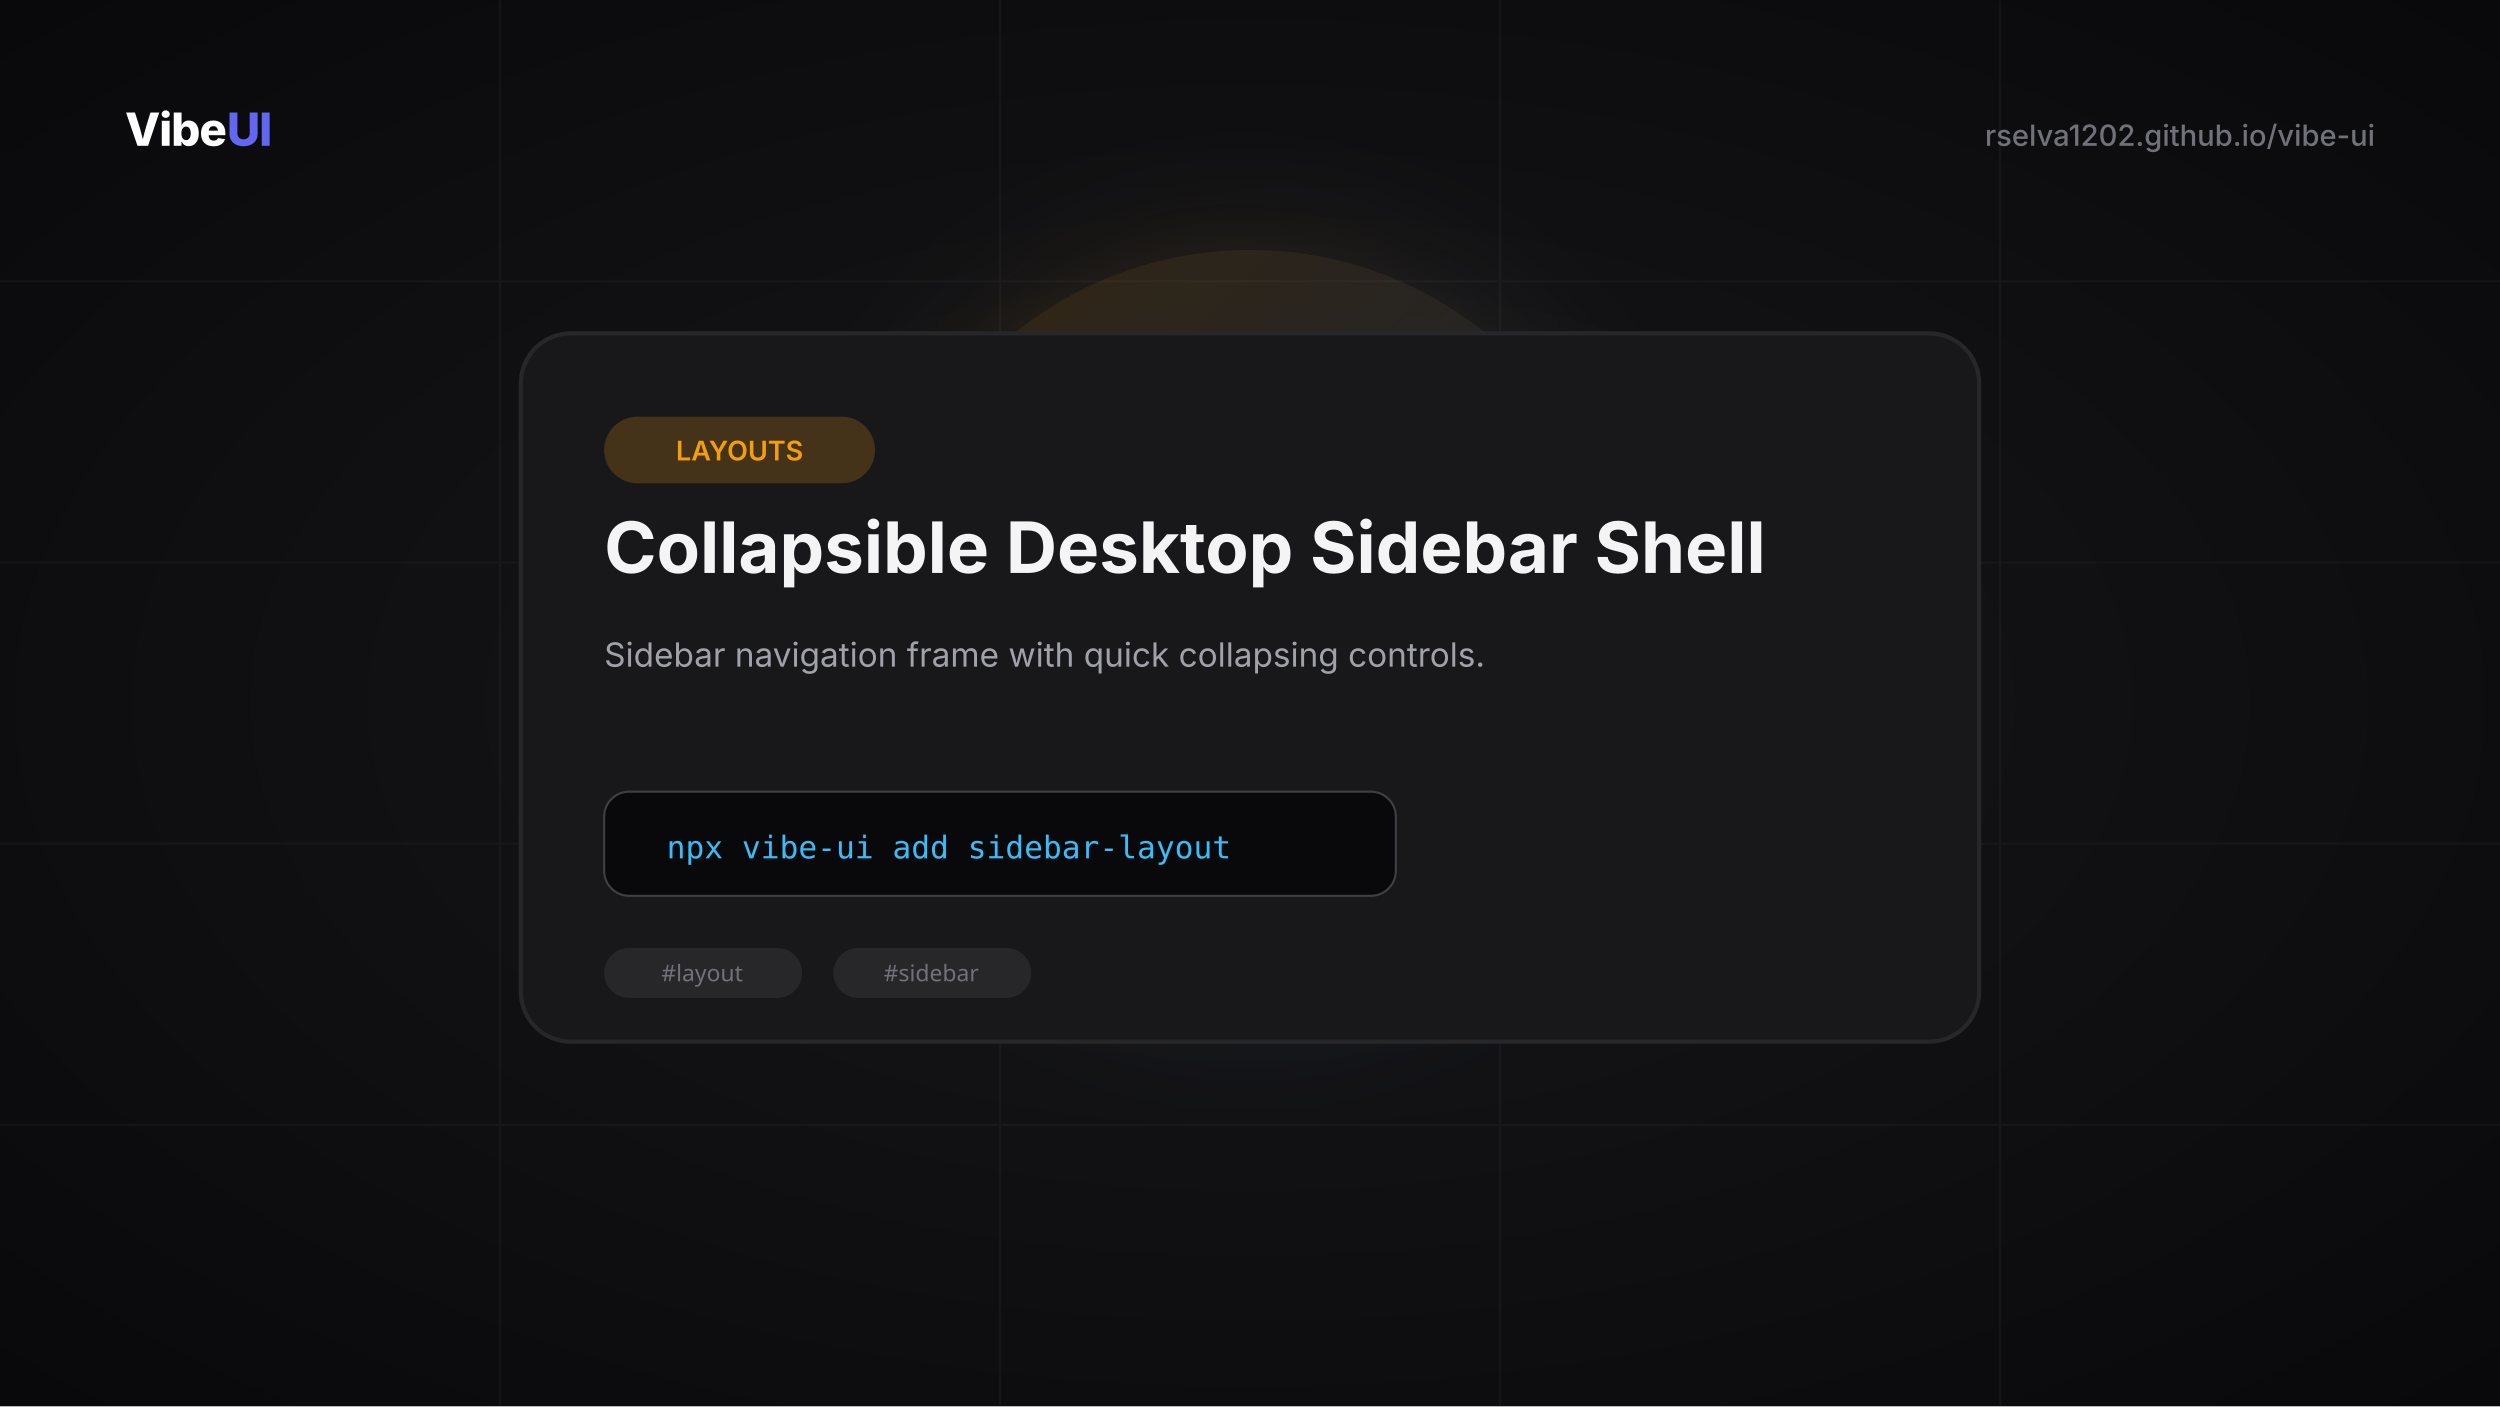
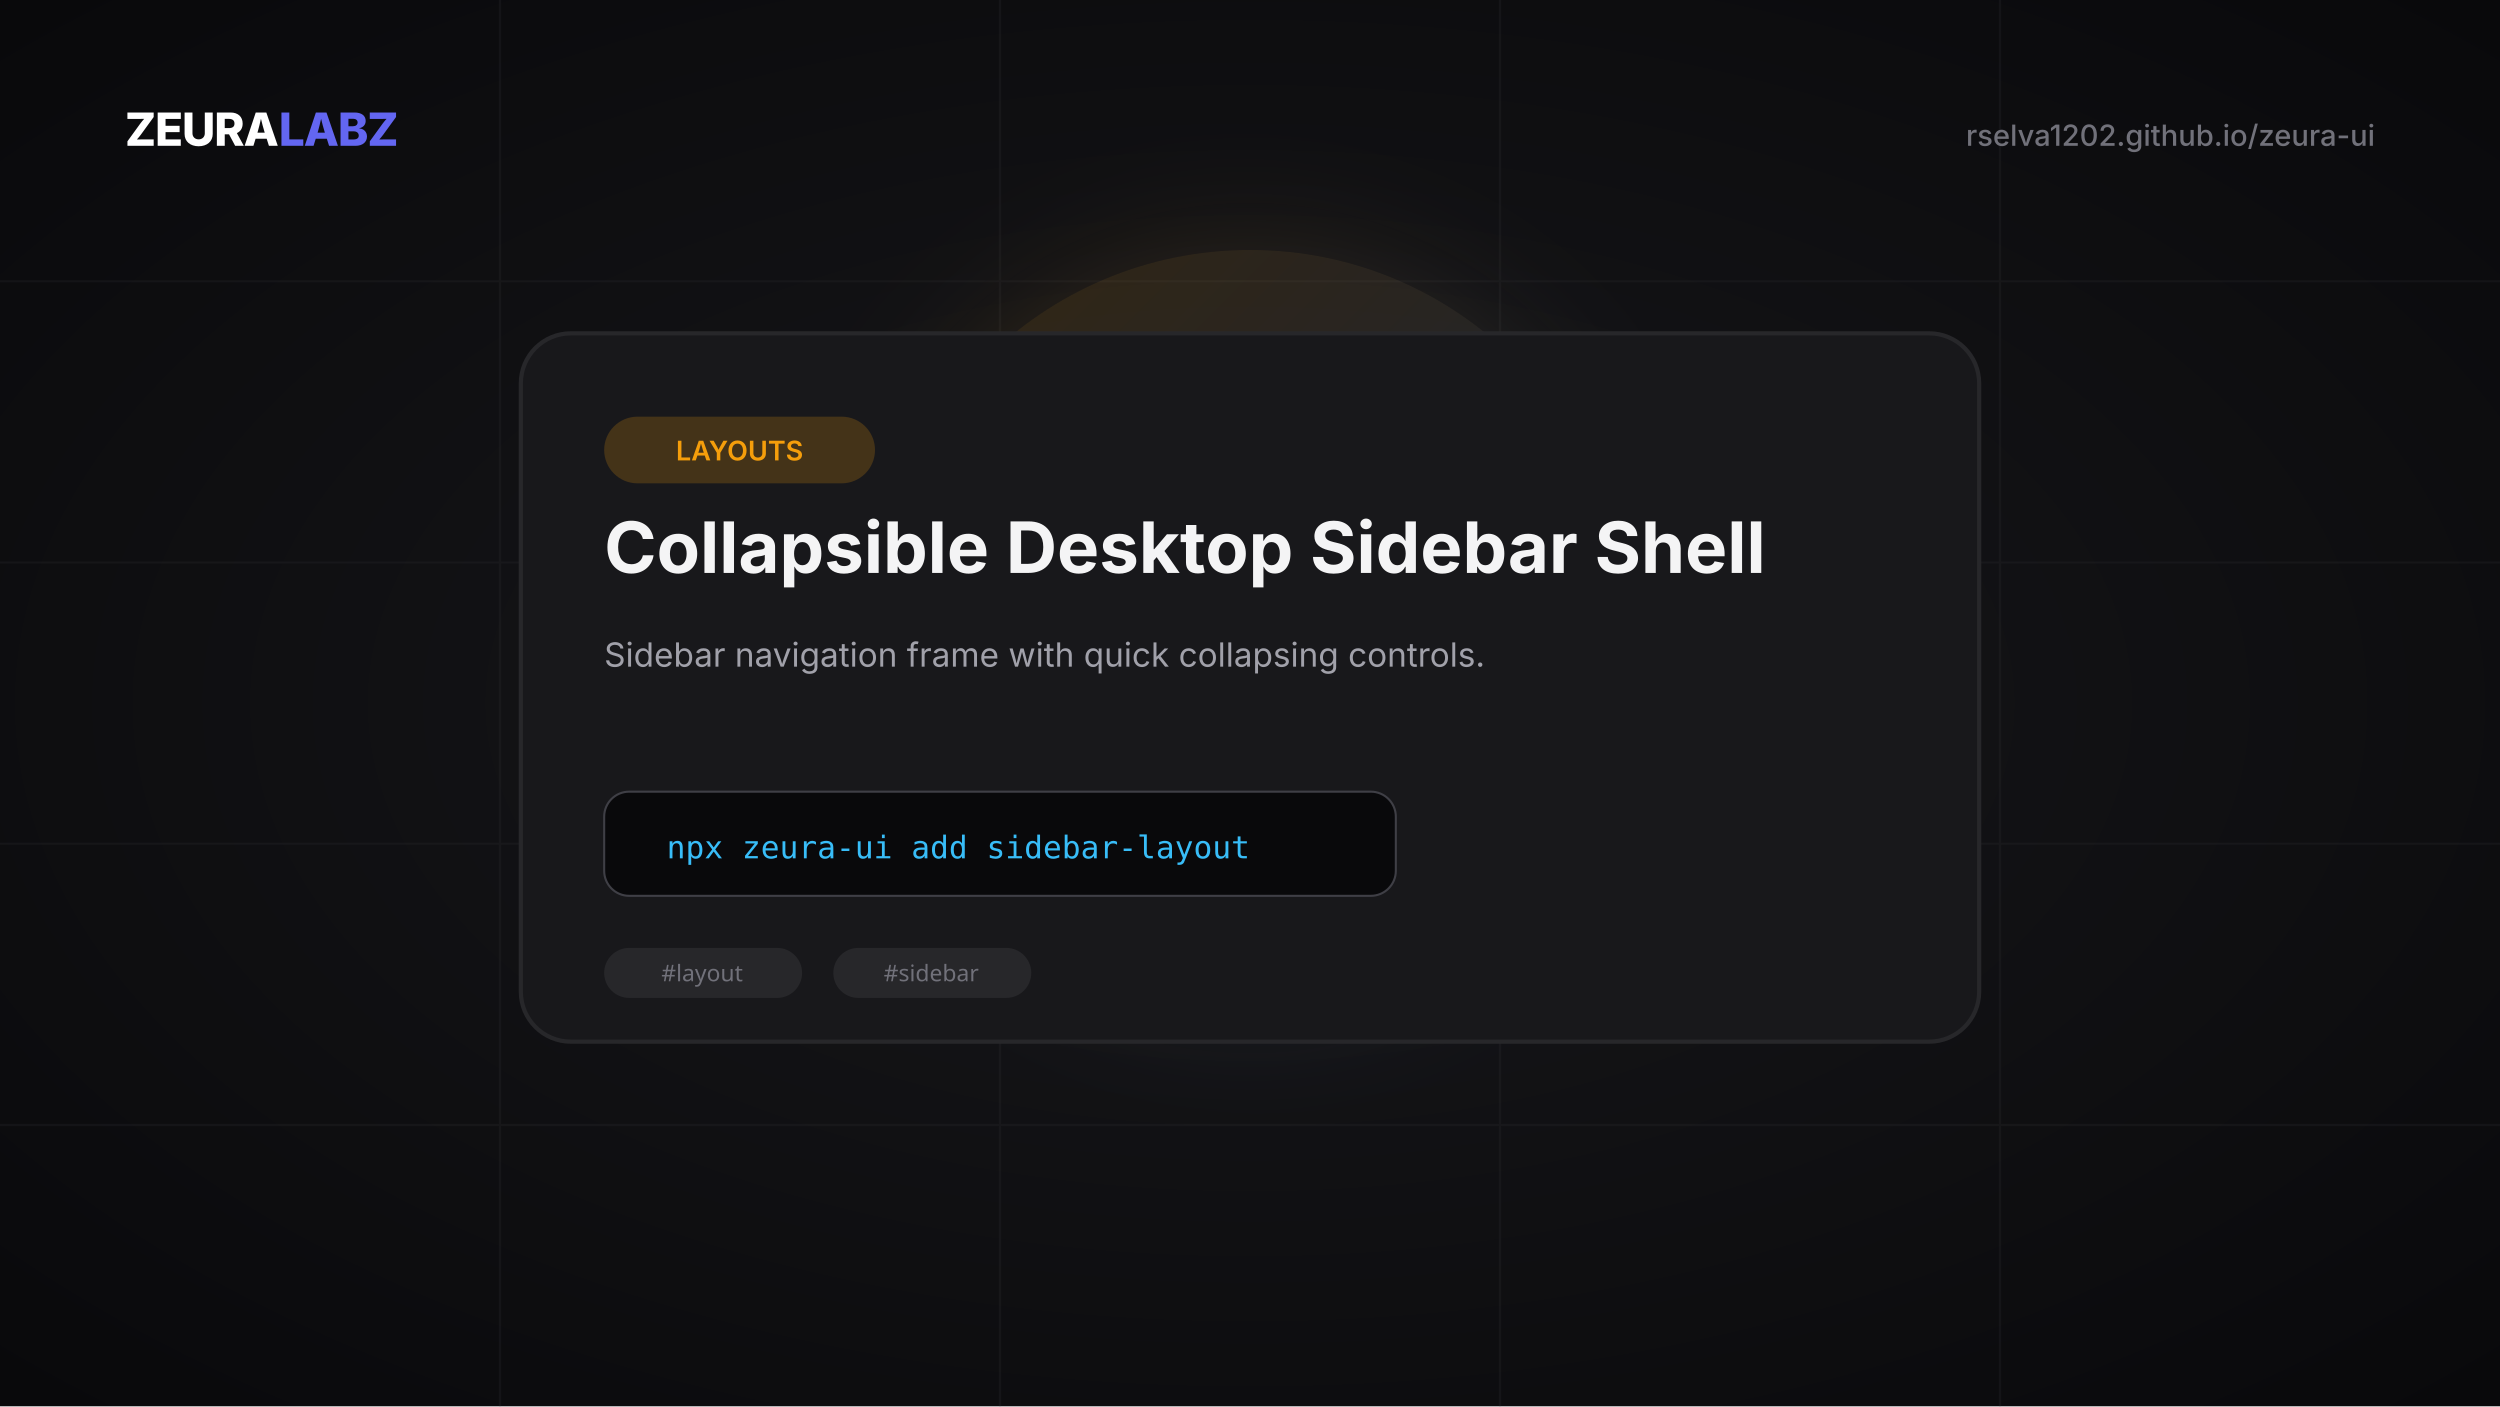
<svg xmlns="http://www.w3.org/2000/svg" viewBox="0 0 1200 675" width="1200" height="675">
  <defs>
    <radialGradient id="bgGrad" cx="50%" cy="50%" r="70%">
      <stop offset="0%" stop-color="#18181b" />
      <stop offset="100%" stop-color="#09090b" />
    </radialGradient>
    <linearGradient id="brandGrad" x1="0%" y1="0%" x2="100%" y2="100%">
      <stop offset="0%" stop-color="#f59e0b" />
      <stop offset="100%" stop-color="#3b82f6" />
    </linearGradient>
    <filter id="glow" x="-20%" y="-20%" width="140%" height="140%">
      <feGaussianBlur stdDeviation="30" result="blur" />
      <feComposite in="SourceGraphic" in2="blur" operator="over" />
    </filter>
  </defs>
  <rect width="1200" height="675" fill="url(#bgGrad)" />
  <g stroke="#27272a" stroke-width="1" opacity="0.3">
    <line x1="0" y1="135" x2="1200" y2="135" />
    <line x1="0" y1="270" x2="1200" y2="270" />
    <line x1="0" y1="405" x2="1200" y2="405" />
    <line x1="0" y1="540" x2="1200" y2="540" />
    <line x1="240" y1="0" x2="240" y2="675" />
    <line x1="480" y1="0" x2="480" y2="675" />
    <line x1="720" y1="0" x2="720" y2="675" />
    <line x1="960" y1="0" x2="960" y2="675" />
  </g>
  <circle cx="600" cy="300" r="180" fill="url(#brandGrad)" opacity="0.15" filter="url(#glow)" />
  <rect x="250" y="160" width="700" height="340" rx="24" fill="#18181b" stroke="#27272a" stroke-width="2" />
  <rect x="290" y="200" width="130" height="32" rx="16" fill="#f59e0b" opacity="0.2" />
  <text x="355" y="221" font-family="system-ui, -apple-system, sans-serif" font-size="13" font-weight="600" fill="#f59e0b" text-anchor="middle">
    LAYOUTS
  </text>
  <text x="290" y="275" font-family="system-ui, -apple-system, sans-serif" font-size="34" font-weight="700" fill="#f4f4f5">
    Collapsible Desktop Sidebar Shell
  </text>
  <text x="290" y="320" font-family="system-ui, -apple-system, sans-serif" font-size="16" fill="#a1a1aa">
    Sidebar navigation frame with quick collapsing controls.
  </text>
  <rect x="290" y="380" width="380" height="50" rx="12" fill="#09090b" stroke="#3f3f46" stroke-width="1" />
  <text x="320" y="412" font-family="monospace, Consolas, sans-serif" font-size="15" fill="#38bdf8">
-     npx vibe-ui add sidebar-layout
+     npx zeura-ui add sidebar-layout
  </text>
  <g transform="translate(290, 455)">
    <rect x="0" y="0" width="95" height="24" rx="12" fill="#27272a" />
    <text x="47" y="16" font-family="system-ui, sans-serif" font-size="11" fill="#71717a" text-anchor="middle">#layout</text>
    <rect x="110" y="0" width="95" height="24" rx="12" fill="#27272a" />
    <text x="157" y="16" font-family="system-ui, sans-serif" font-size="11" fill="#71717a" text-anchor="middle">#sidebar</text>
  </g>
  <text x="60" y="70" font-family="system-ui, -apple-system, sans-serif" font-size="22" font-weight="800" fill="#ffffff" letter-spacing="-0.5">
-     Vibe<tspan fill="#6366f1">UI</tspan>
+     ZEURA<tspan fill="#6366f1">LABZ</tspan>
  </text>
  <text x="1140" y="70" font-family="system-ui, -apple-system, sans-serif" font-size="14" font-weight="500" fill="#71717a" text-anchor="end">
-     rselva1202.github.io/vibe-ui
+     rselva1202.github.io/zeura-ui
  </text>
</svg>
